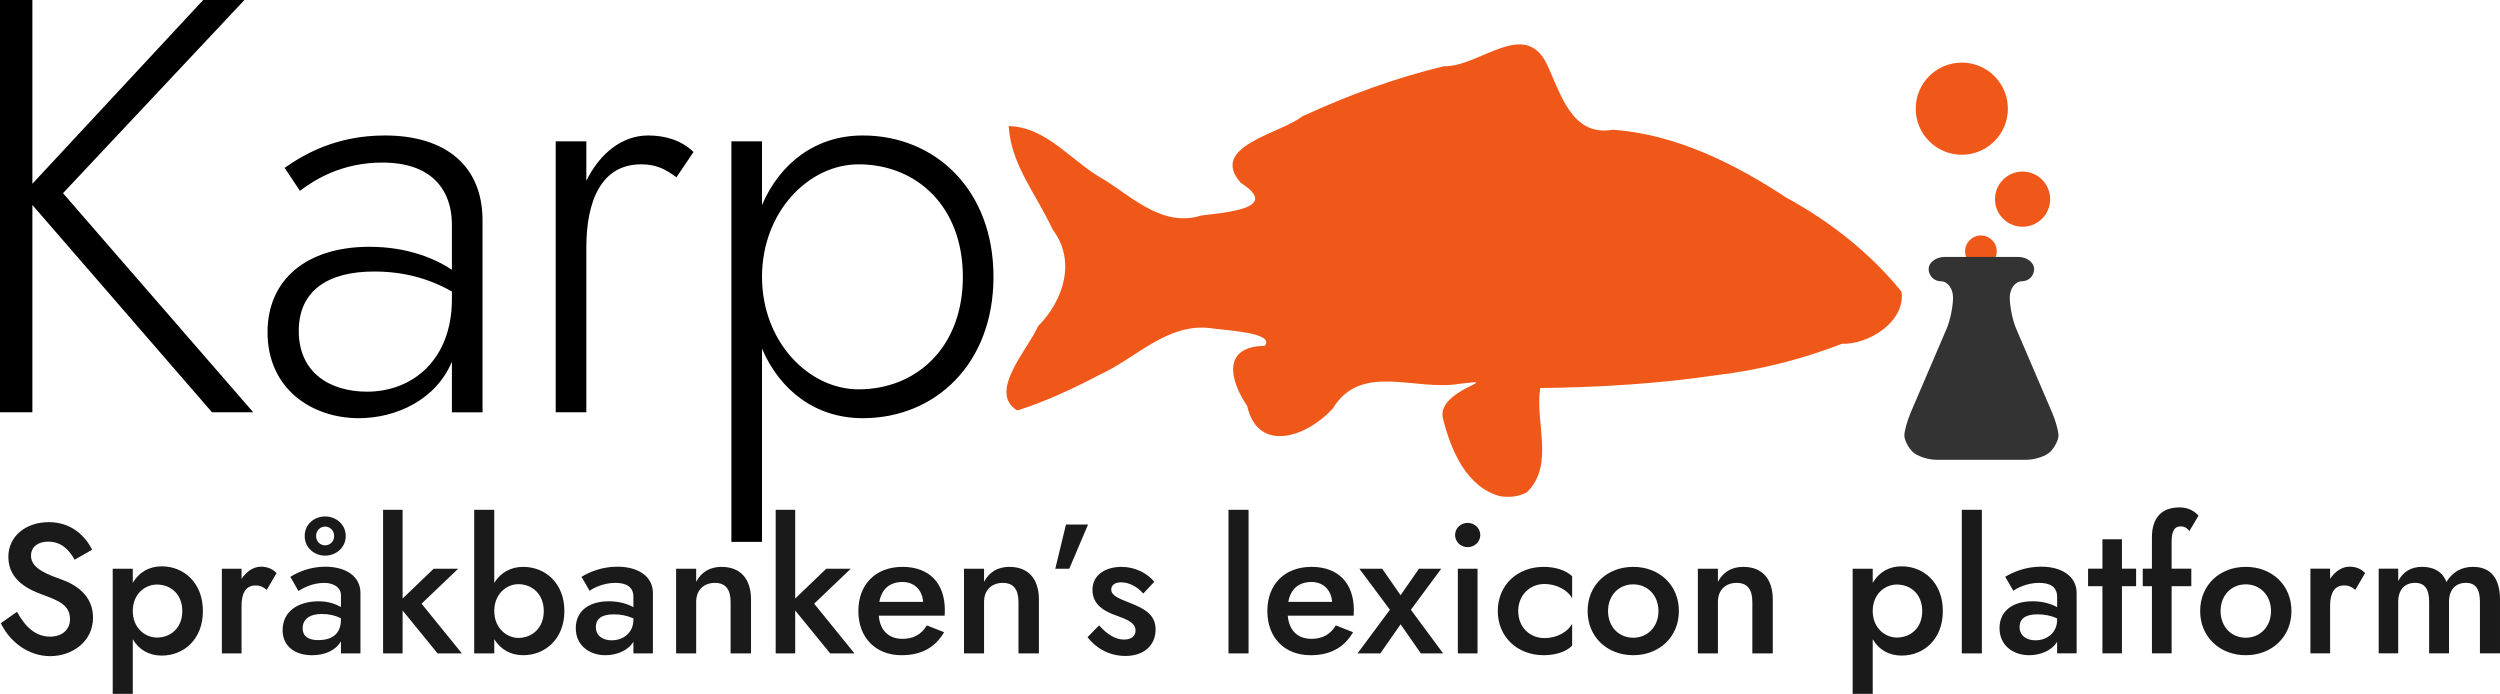
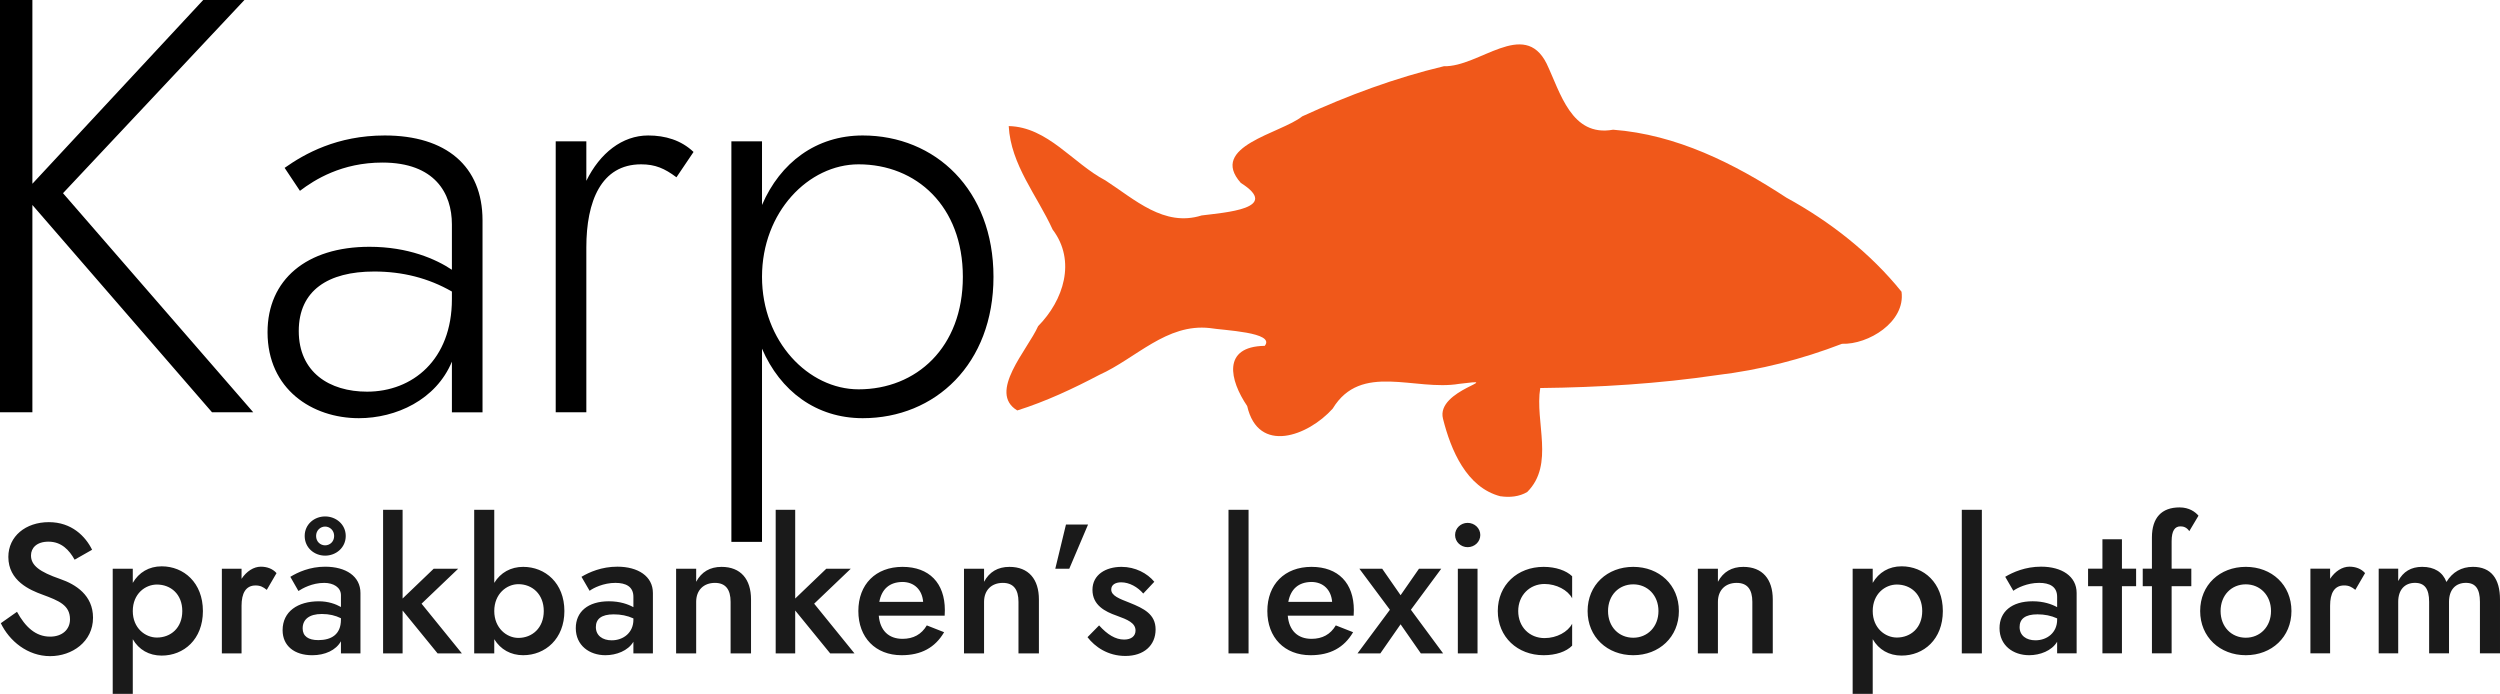
<svg xmlns="http://www.w3.org/2000/svg" width="59.895mm" height="16.624mm" viewBox="0 0 59.895 16.624" version="1.1" id="svg780">
  <defs id="defs777" />
  <g id="layer1" transform="translate(-1.15711,-50.90616)">
    <g id="g1063-2" transform="translate(-106.199,21.58475)">
      <path style="fill:#f0581a;fill-opacity:1;stroke-width:0.011" d="m 143.309,41.213 c -0.821,-0.209 -1.195,-1.117 -1.381,-1.857 -0.184,-0.704 1.556,-0.985 0.392,-0.839 -1.067,0.181 -2.357,-0.523 -3.035,0.594 -0.59,0.658 -1.783,1.101 -2.049,-0.062 -0.419,-0.618 -0.61,-1.426 0.421,-1.442 0.264,-0.328 -0.993,-0.37 -1.317,-0.426 -1.036,-0.115 -1.769,0.727 -2.643,1.12 -0.633,0.333 -1.286,0.639 -1.969,0.854 -0.715,-0.431 0.246,-1.45 0.499,-2.019 0.61,-0.619 0.918,-1.564 0.348,-2.315 -0.371,-0.815 -1.002,-1.551 -1.052,-2.479 0.937,0.022 1.537,0.893 2.317,1.302 0.703,0.455 1.405,1.123 2.305,0.839 0.553,-0.071 1.916,-0.161 0.939,-0.779 -0.782,-0.88 0.959,-1.184 1.471,-1.595 1.097,-0.503 2.224,-0.921 3.394,-1.201 0.844,0.024 1.918,-1.143 2.46,-0.065 0.334,0.701 0.593,1.765 1.594,1.586 1.516,0.115 2.9,0.807 4.152,1.628 1.043,0.57 2.015,1.33 2.758,2.254 0.097,0.725 -0.798,1.269 -1.426,1.247 -0.964,0.372 -1.964,0.627 -2.992,0.75 -1.403,0.207 -2.821,0.294 -4.238,0.31 -0.133,0.814 0.349,1.83 -0.311,2.49 -0.189,0.114 -0.423,0.135 -0.637,0.103 z" id="path674-1-6-7" />
-       <circle style="fill:#f0581a;fill-opacity:1;stroke:none;stroke-width:0.15" id="path459-0" cx="154.815" cy="35.342" r="0.379" />
-       <circle style="fill:#f0581a;fill-opacity:1;stroke:none;stroke-width:0.262" id="path459-7-9" cx="155.813" cy="34.093" r="0.661" />
-       <circle style="fill:#f0581a;fill-opacity:1;stroke:none;stroke-width:0.437" id="path459-7-3-3" cx="154.357" cy="31.925" r="1.104" />
    </g>
-     <path fill="#333333" stroke="none" d="m 50.32,60.787 -0.86,-2.007 c -0.084,-0.197 -0.153,-0.532 -0.153,-0.746 0,-0.214 0.131,-0.389 0.292,-0.389 0.16,0 0.292,-0.131 0.292,-0.292 0,-0.16 -0.175,-0.292 -0.389,-0.292 h -1.749 c -0.214,0 -0.389,0.131 -0.389,0.292 0,0.16 0.131,0.292 0.292,0.292 0.16,0 0.292,0.175 0.292,0.389 0,0.214 -0.069,0.549 -0.153,0.746 l -0.86,2.007 c -0.084,0.196 -0.153,0.445 -0.153,0.552 0,0.107 0.087,0.282 0.194,0.389 0.107,0.107 0.369,0.194 0.583,0.194 h 2.138 c 0.214,0 0.476,-0.087 0.583,-0.194 0.107,-0.107 0.194,-0.282 0.194,-0.389 0,-0.107 -0.069,-0.355 -0.153,-0.552 z" stroke-width="0.15" style="-webkit-tap-highlight-color:rgba(0, 0, 0, 0)" id="path1-6" />
    <path style="font-weight:300;font-size:53.333px;font-family:'Jost*';-inkscape-font-specification:'Jost*, Light';letter-spacing:-1px;white-space:pre" d="m 169.705,174.488 v 37.333 h 2.933 v -18.773 l 16.267,18.773 h 3.733 l -17.227,-19.84 16.427,-17.493 h -3.733 l -15.467,16.64 v -16.64 z m 27.16,17.28 c 1.333,-1.013 3.787,-2.56 7.467,-2.56 4.747,0 6.293,2.773 6.293,5.6 v 4.107 c -1.44,-0.96 -3.947,-2.08 -7.467,-2.08 -5.707,0 -9.227,2.987 -9.227,7.733 0,5.173 4.053,7.787 8.267,7.787 3.36,0 6.987,-1.653 8.427,-5.12 v 4.587 h 2.773 V 194.435 c 0,-4.907 -3.307,-7.68 -8.853,-7.68 -4.32,0 -7.253,1.653 -9.067,2.933 z m -0.107,12.693 c 0,-3.68 2.667,-5.387 6.827,-5.387 2.56,0 4.907,0.587 7.04,1.813 v 0.693 c 0,5.493 -3.573,8.373 -7.68,8.373 -3.413,0 -6.187,-1.76 -6.187,-5.493 z m 26.04,-17.173 h -2.773 v 24.533 h 2.773 v -14.933 c 0,-4.16 1.333,-7.52 4.96,-7.52 1.28,0 2.133,0.373 3.2,1.173 l 1.547,-2.293 c -1.12,-1.067 -2.56,-1.493 -4.107,-1.493 -2.347,0 -4.373,1.6 -5.6,4.107 z m 15.907,36.267 v -17.493 c 1.653,3.84 4.907,6.293 9.12,6.293 6.56,0 11.84,-4.907 11.84,-12.8 0,-7.893 -5.28,-12.8 -11.84,-12.8 -4.213,0 -7.467,2.453 -9.12,6.293 v -5.76 h -2.773 v 36.267 z m 18.187,-24 c 0,6.4 -4.213,10.187 -9.44,10.187 -4.533,0 -8.747,-4.32 -8.747,-10.187 0,-5.867 4.213,-10.187 8.747,-10.187 5.227,0 9.44,3.787 9.44,10.187 z" id="text825-0-3" transform="matrix(0.2645833,0,0,0.2645833,-43.7441,4.739557)" aria-label="Karp" />
    <path style="font-weight:500;font-size:16.667px;font-family:'Jost*';-inkscape-font-specification:'Jost*, Medium';white-space:pre;fill:#1a1a1a" d="m 484.258,336.423 -1.467,1.033 c 0.767,1.6 2.417,2.983 4.467,2.983 1.983,0 3.883,-1.3 3.883,-3.483 0,-2.033 -1.567,-3.017 -2.967,-3.5 -1.883,-0.65 -2.65,-1.233 -2.65,-2.133 0,-0.667 0.5,-1.25 1.583,-1.25 1.183,0 1.883,0.767 2.367,1.633 l 1.583,-0.9 c -0.6,-1.217 -1.85,-2.5 -3.917,-2.5 -2.1,0 -3.667,1.283 -3.667,3.15 0,2.167 1.95,3 3.1,3.417 1.483,0.55 2.483,0.95 2.483,2.233 0,0.933 -0.717,1.567 -1.8,1.567 -1.317,0 -2.25,-0.883 -3,-2.25 z m 10.483,7.433 v -4.95 c 0.55,0.95 1.467,1.483 2.617,1.483 2,0 3.733,-1.467 3.733,-4.033 0,-2.567 -1.733,-4.05 -3.733,-4.05 -1.15,0 -2.067,0.55 -2.617,1.5 v -1.283 h -1.817 v 11.333 z m 4.483,-7.5 c 0,1.533 -1.05,2.4 -2.3,2.4 -1.05,0 -2.183,-0.85 -2.183,-2.4 0,-1.567 1.133,-2.4 2.183,-2.4 1.25,0 2.3,0.867 2.3,2.4 z m 7.65,-1.917 0.883,-1.517 c -0.35,-0.4 -0.867,-0.583 -1.417,-0.583 -0.65,0 -1.3,0.417 -1.75,1.1 v -0.917 h -1.783 v 7.667 h 1.783 v -4.317 c 0,-1.1 0.367,-1.833 1.267,-1.833 0.433,0 0.683,0.133 1.017,0.4 z m 3.433,-4.883 c 0,1.067 0.867,1.783 1.85,1.783 0.983,0 1.867,-0.717 1.867,-1.783 0,-1.05 -0.883,-1.767 -1.867,-1.767 -0.983,0 -1.85,0.717 -1.85,1.767 z m 1.033,0 c 0,-0.517 0.4,-0.85 0.817,-0.85 0.417,0 0.817,0.333 0.817,0.85 0,0.533 -0.4,0.85 -0.817,0.85 -0.417,0 -0.817,-0.317 -0.817,-0.85 z m -1.6,4.983 c 0.367,-0.233 1.233,-0.733 2.333,-0.733 0.833,0 1.517,0.4 1.517,1.117 v 1.067 c -0.467,-0.267 -1.15,-0.517 -2,-0.517 -1.9,0 -3.283,0.917 -3.283,2.617 0,1.417 1.067,2.267 2.683,2.267 1.15,0 2.15,-0.45 2.6,-1.267 v 1.1 h 1.767 v -5.467 c 0,-1.517 -1.317,-2.383 -3.2,-2.383 -1.383,0 -2.467,0.5 -3.15,0.917 z m 0.383,3.383 c 0,-0.8 0.583,-1.3 1.733,-1.3 0.683,0 1.217,0.133 1.733,0.383 v 0.133 c 0,1.35 -0.883,1.85 -2.05,1.85 -0.9,0 -1.417,-0.35 -1.417,-1.067 z m 11.867,-5.4 -2.817,2.7 v -8.033 h -1.767 v 13 h 1.767 v -3.883 l 3.167,3.883 h 2.2 l -3.65,-4.5 3.317,-3.167 z m 11.833,3.833 c 0,-2.533 -1.733,-4 -3.733,-4 -1.117,0 -2.05,0.517 -2.617,1.45 v -6.617 h -1.817 v 13 h 1.817 v -1.283 c 0.567,0.933 1.5,1.45 2.617,1.45 2,0 3.733,-1.483 3.733,-4 z m -1.867,0 c 0,1.533 -1.05,2.433 -2.3,2.433 -1.05,0 -2.183,-0.883 -2.183,-2.433 0,-1.567 1.133,-2.433 2.183,-2.433 1.25,0 2.3,0.9 2.3,2.433 z m 4.15,-1.833 c 0.333,-0.25 1.25,-0.717 2.333,-0.717 0.95,0 1.633,0.333 1.633,1.267 v 0.933 c -0.483,-0.267 -1.217,-0.533 -2.217,-0.533 -1.9,0 -3,0.95 -3,2.433 0,1.567 1.233,2.45 2.683,2.45 0.983,0 2.05,-0.4 2.533,-1.217 v 1.05 h 1.767 v -5.467 c 0,-1.517 -1.35,-2.383 -3.217,-2.383 -1.433,0 -2.55,0.5 -3.25,0.917 z m 0.567,3.283 c 0,-0.717 0.483,-1.15 1.617,-1.15 0.65,0 1.233,0.117 1.783,0.367 v 0.117 c 0,1.167 -0.9,1.867 -1.967,1.867 -0.833,0 -1.433,-0.433 -1.433,-1.2 z m 12.2,-2.283 v 4.667 h 1.85 v -4.883 c 0,-1.833 -0.933,-2.95 -2.667,-2.95 -1.05,0 -1.817,0.45 -2.3,1.35 v -1.183 h -1.817 v 7.667 h 1.817 v -4.667 c 0,-1.05 0.667,-1.717 1.7,-1.717 0.967,0 1.417,0.6 1.417,1.717 z m 8.667,-3 -2.817,2.7 v -8.033 h -1.767 v 13 h 1.767 v -3.883 l 3.167,3.883 h 2.2 l -3.65,-4.5 3.317,-3.167 z m 6.817,7.833 c 1.767,0 3.033,-0.683 3.85,-2.083 l -1.567,-0.617 c -0.483,0.817 -1.217,1.217 -2.2,1.217 -1.25,0 -2.033,-0.75 -2.15,-2.1 h 5.967 c 0,-0.083 0.017,-0.3 0.017,-0.5 0,-2.45 -1.417,-3.917 -3.833,-3.917 -2.433,0 -4,1.583 -4,4 0,2.4 1.55,4 3.917,4 z m 0.067,-6.633 c 1.083,0 1.8,0.717 1.883,1.8 h -3.967 c 0.217,-1.167 0.933,-1.783 2.083,-1.8 z m 10.517,1.8 v 4.667 h 1.85 v -4.883 c 0,-1.833 -0.933,-2.95 -2.667,-2.95 -1.05,0 -1.817,0.45 -2.3,1.35 v -1.183 h -1.817 v 7.667 h 1.817 v -4.667 c 0,-1.05 0.667,-1.717 1.7,-1.717 0.967,0 1.417,0.6 1.417,1.717 z m 4.3,-7 -0.967,4 h 1.267 l 1.7,-4 z m 3,9.133 -1.05,1.067 c 0.667,0.867 1.833,1.7 3.433,1.7 1.667,0 2.733,-0.95 2.733,-2.4 0,-1.383 -1.067,-1.9 -2.35,-2.417 -0.933,-0.367 -1.667,-0.633 -1.667,-1.2 0,-0.433 0.383,-0.65 0.9,-0.65 0.75,0 1.5,0.433 2,1.017 l 1,-1.067 c -0.633,-0.767 -1.717,-1.35 -2.967,-1.35 -1.417,0 -2.633,0.7 -2.633,2.083 0,1.383 1.133,1.967 2.183,2.333 1.017,0.367 1.717,0.667 1.717,1.35 0,0.5 -0.383,0.817 -1.033,0.817 -0.783,0 -1.517,-0.45 -2.267,-1.283 z m 11.717,-10.467 v 13 h 1.817 v -13 z m 7.433,13.167 c 1.767,0 3.033,-0.683 3.85,-2.083 l -1.567,-0.617 c -0.483,0.817 -1.217,1.217 -2.2,1.217 -1.25,0 -2.033,-0.75 -2.15,-2.1 h 5.967 c 0,-0.083 0.017,-0.3 0.017,-0.5 0,-2.45 -1.417,-3.917 -3.833,-3.917 -2.433,0 -4,1.583 -4,4 0,2.4 1.55,4 3.917,4 z m 0.067,-6.633 c 1.083,0 1.8,0.717 1.883,1.8 h -3.967 c 0.217,-1.167 0.933,-1.783 2.083,-1.8 z m 9.75,-1.2 -1.667,2.4 -1.667,-2.4 h -2.067 l 2.767,3.717 -2.933,3.95 h 2.067 l 1.833,-2.633 1.833,2.633 h 2.017 l -2.917,-3.95 2.75,-3.717 z m 3.267,-3.05 c 0,0.617 0.517,1.1 1.133,1.1 0.633,0 1.15,-0.483 1.15,-1.1 0,-0.617 -0.517,-1.1 -1.15,-1.1 -0.617,0 -1.133,0.483 -1.133,1.1 z m 0.25,3.05 v 7.667 h 1.783 v -7.667 z m 5.467,3.833 c 0,-1.417 1.033,-2.45 2.383,-2.45 1.067,0 2.117,0.55 2.5,1.3 v -2 c -0.533,-0.517 -1.483,-0.85 -2.583,-0.85 -2.367,0 -4.15,1.633 -4.15,4 0,2.35 1.783,4 4.15,4 1.1,0 2.05,-0.317 2.583,-0.867 v -1.983 c -0.383,0.733 -1.383,1.3 -2.5,1.3 -1.35,0 -2.383,-1 -2.383,-2.45 z m 6.283,0 c 0,2.35 1.783,4 4.133,4 2.35,0 4.133,-1.65 4.133,-4 0,-2.367 -1.783,-4 -4.133,-4 -2.35,0 -4.133,1.633 -4.133,4 z m 1.85,0 c 0,-1.433 0.983,-2.417 2.283,-2.417 1.283,0 2.283,0.983 2.283,2.417 0,1.433 -1,2.417 -2.283,2.417 -1.3,0 -2.283,-0.983 -2.283,-2.417 z m 13.067,-0.833 v 4.667 h 1.85 v -4.883 c 0,-1.833 -0.933,-2.95 -2.667,-2.95 -1.05,0 -1.817,0.45 -2.3,1.35 v -1.183 h -1.817 v 7.667 h 1.817 v -4.667 c 0,-1.05 0.667,-1.717 1.7,-1.717 0.967,0 1.417,0.6 1.417,1.717 z m 10.9,8.333 v -4.95 c 0.55,0.95 1.467,1.483 2.617,1.483 2,0 3.733,-1.467 3.733,-4.033 0,-2.567 -1.733,-4.05 -3.733,-4.05 -1.15,0 -2.067,0.55 -2.617,1.5 v -1.283 h -1.817 v 11.333 z m 4.483,-7.5 c 0,1.533 -1.05,2.4 -2.3,2.4 -1.05,0 -2.183,-0.85 -2.183,-2.4 0,-1.567 1.133,-2.4 2.183,-2.4 1.25,0 2.3,0.867 2.3,2.4 z m 3.583,-9.167 v 13 h 1.817 v -13 z m 4.667,7.333 c 0.333,-0.25 1.25,-0.717 2.333,-0.717 0.95,0 1.633,0.333 1.633,1.267 v 0.933 c -0.483,-0.267 -1.217,-0.533 -2.217,-0.533 -1.9,0 -3,0.95 -3,2.433 0,1.567 1.233,2.45 2.683,2.45 0.983,0 2.05,-0.4 2.533,-1.217 v 1.05 h 1.767 v -5.467 c 0,-1.517 -1.35,-2.383 -3.217,-2.383 -1.433,0 -2.55,0.5 -3.25,0.917 z m 0.567,3.283 c 0,-0.717 0.483,-1.15 1.617,-1.15 0.65,0 1.233,0.117 1.783,0.367 v 0.117 c 0,1.167 -0.9,1.867 -1.967,1.867 -0.833,0 -1.433,-0.433 -1.433,-1.2 z m 6.2,-5.283 v 1.583 h 1.3 v 6.083 h 1.767 v -6.083 h 1.283 v -1.583 h -1.283 v -2.667 h -1.767 v 2.667 z m 4.95,0 v 1.583 h 0.833 v 6.083 h 1.783 v -6.083 h 1.783 v -1.583 h -1.783 v -2.483 c 0,-0.967 0.3,-1.35 0.8,-1.35 0.267,0 0.567,0.083 0.8,0.433 l 0.833,-1.4 c -0.283,-0.333 -0.833,-0.75 -1.717,-0.75 -1.617,0 -2.5,0.933 -2.5,2.717 v 2.833 z m 5.2,3.833 c 0,2.35 1.783,4 4.133,4 2.35,0 4.133,-1.65 4.133,-4 0,-2.367 -1.783,-4 -4.133,-4 -2.35,0 -4.133,1.633 -4.133,4 z m 1.85,0 c 0,-1.433 0.983,-2.417 2.283,-2.417 1.283,0 2.283,0.983 2.283,2.417 0,1.433 -1,2.417 -2.283,2.417 -1.3,0 -2.283,-0.983 -2.283,-2.417 z m 12.2,-1.917 0.883,-1.517 c -0.35,-0.4 -0.867,-0.583 -1.417,-0.583 -0.65,0 -1.3,0.417 -1.75,1.1 v -0.917 h -1.783 v 7.667 h 1.783 v -4.317 c 0,-1.1 0.367,-1.833 1.267,-1.833 0.433,0 0.683,0.133 1.017,0.4 z m 13.1,0.867 c 0,-1.867 -0.8,-2.95 -2.45,-2.95 -1.033,0 -1.85,0.467 -2.4,1.367 -0.333,-0.883 -1.083,-1.367 -2.2,-1.367 -1,0 -1.717,0.433 -2.167,1.283 v -1.117 h -1.767 v 7.667 h 1.767 v -4.667 c 0,-1.1 0.6,-1.717 1.517,-1.717 0.883,0 1.283,0.55 1.283,1.717 v 4.667 h 1.8 v -4.667 c 0,-1.1 0.6,-1.717 1.533,-1.717 0.867,0 1.267,0.55 1.267,1.717 v 4.667 h 1.817 z" id="text10963-1" transform="matrix(0.2645833,0,0,0.2645833,-126.5619,-23.4485)" aria-label="Språkbanken’s lexicon platform" />
  </g>
</svg>
